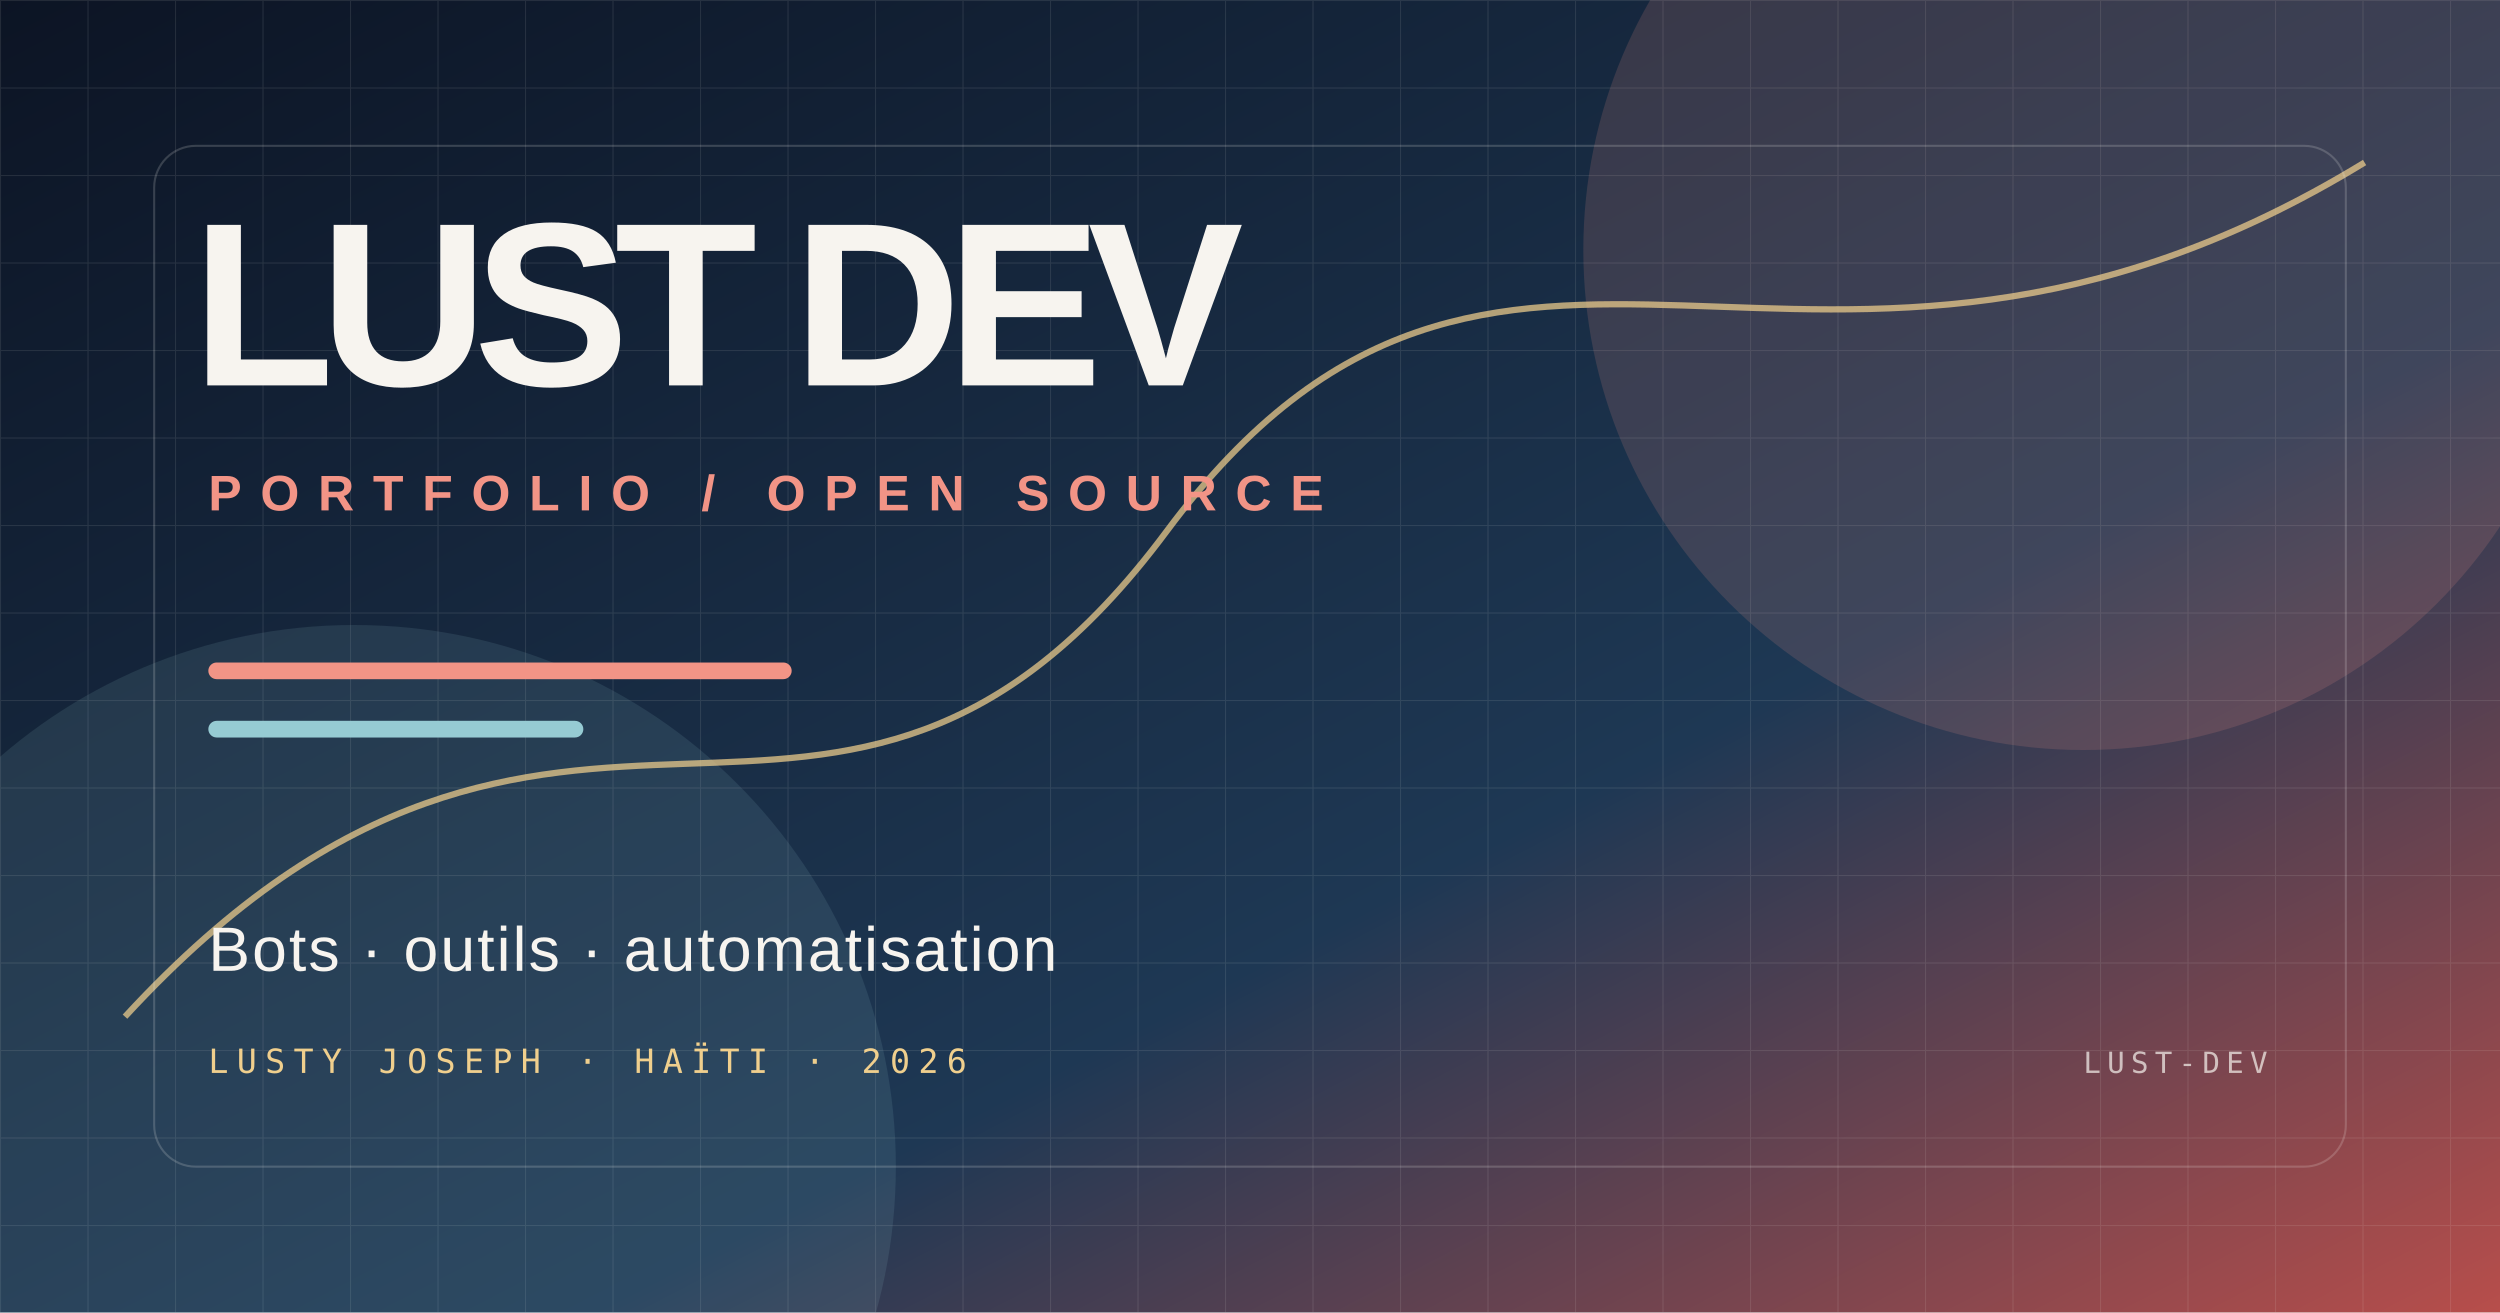
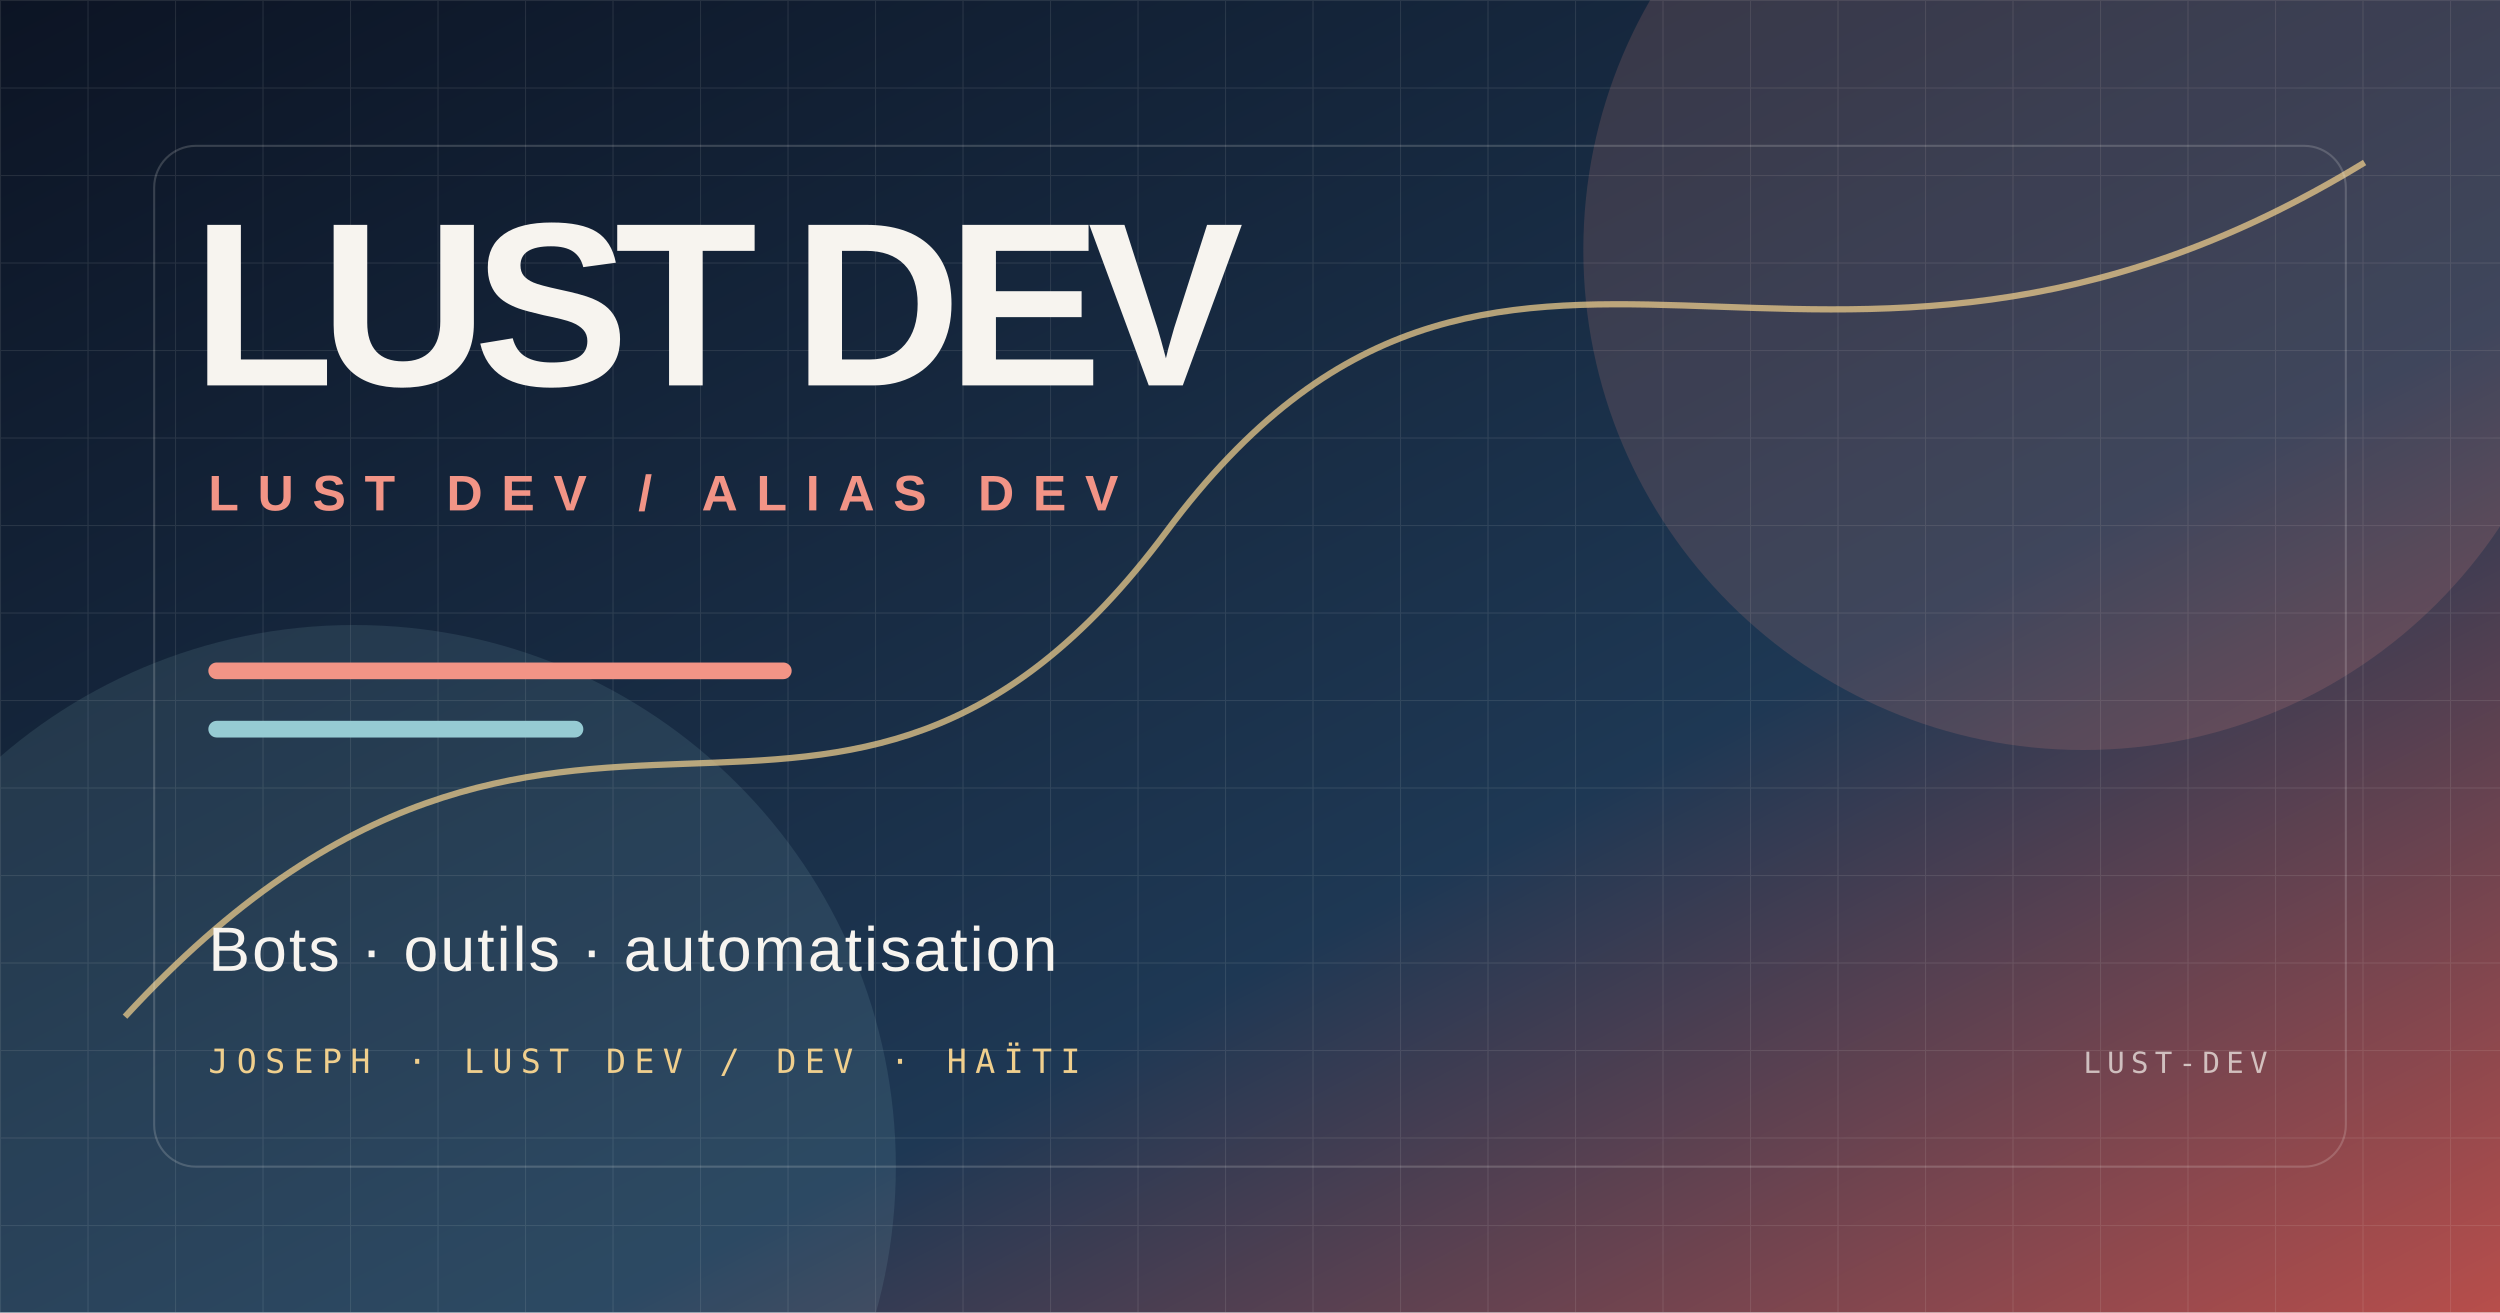
<svg xmlns="http://www.w3.org/2000/svg" width="1200" height="630" viewBox="0 0 1200 630">
  <defs>
    <linearGradient id="bg" x1="0" y1="0" x2="1" y2="1">
      <stop stop-color="#0c1424" />
      <stop offset=".62" stop-color="#1e3854" />
      <stop offset="1" stop-color="#b84e4b" />
    </linearGradient>
    <pattern id="grid" width="42" height="42" patternUnits="userSpaceOnUse">
      <path d="M42 0H0V42" fill="none" stroke="#f7f4ef" stroke-opacity=".1" />
    </pattern>
  </defs>
  <rect width="1200" height="630" fill="url(#bg)" />
  <rect width="1200" height="630" fill="url(#grid)" />
  <circle cx="1000" cy="120" r="240" fill="#f29486" fill-opacity=".16" />
  <circle cx="170" cy="560" r="260" fill="#96cbd3" fill-opacity=".12" />
  <path d="M60 488C270 260 400 470 560 255S870 240 1135 78" fill="none" stroke="#f0cf8d" stroke-opacity=".72" stroke-width="3" />
  <rect x="74" y="70" width="1052" height="490" rx="20" fill="none" stroke="#f7f4ef" stroke-opacity=".18" />
  <text x="92" y="185" fill="#f7f4ef" font-family="Arial,sans-serif" font-size="112" font-weight="700" letter-spacing="-7">LUST DEV</text>
-   <text x="100" y="245" fill="#f29486" font-family="Arial,sans-serif" font-size="24" font-weight="700" letter-spacing="9">PORTFOLIO / OPEN SOURCE</text>
+   <text x="100" y="245" fill="#f29486" font-family="Arial,sans-serif" font-size="24" font-weight="700" letter-spacing="9">LUST DEV / ALIAS DEV</text>
  <rect x="100" y="318" width="280" height="8" rx="4" fill="#f29486" />
  <rect x="100" y="346" width="180" height="8" rx="4" fill="#96cbd3" />
  <text x="100" y="466" fill="#f7f4ef" font-family="Arial,sans-serif" font-size="30" letter-spacing="1">Bots · outils · automatisation</text>
-   <text x="100" y="515" fill="#f0cf8d" font-family="monospace" font-size="16" letter-spacing="4">LUSTY JOSEPH · HAÏTI · 2026</text>
+   <text x="100" y="515" fill="#f0cf8d" font-family="monospace" font-size="16" letter-spacing="4">JOSEPH · LUST DEV / DEV · HAÏTI</text>
  <text x="1000" y="515" fill="#f7f4ef" fill-opacity=".7" font-family="monospace" font-size="14" letter-spacing="3">LUST-DEV</text>
</svg>
